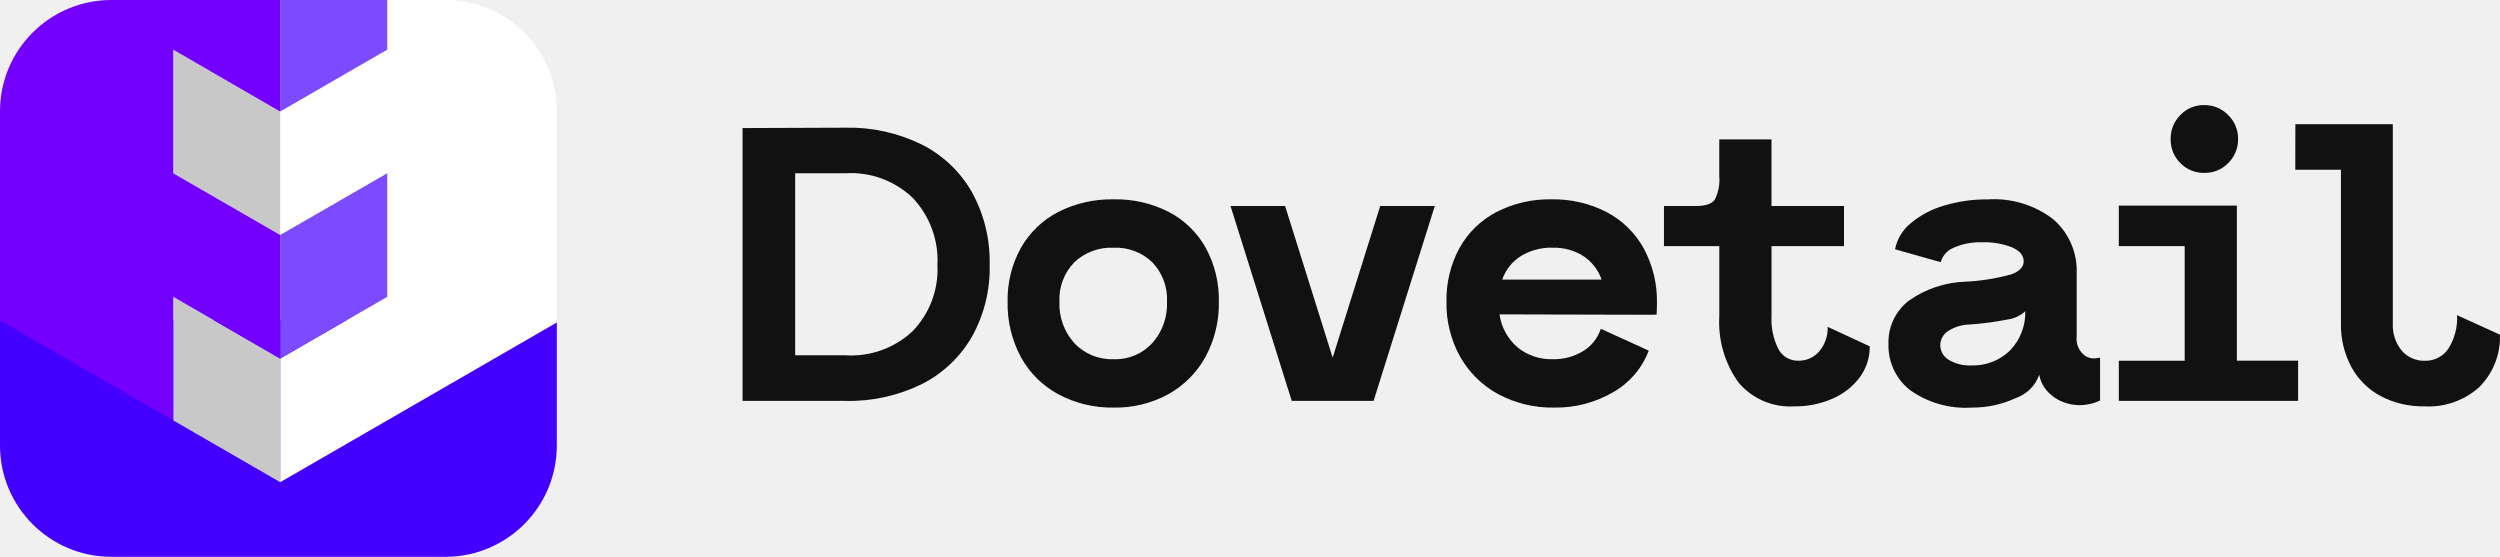
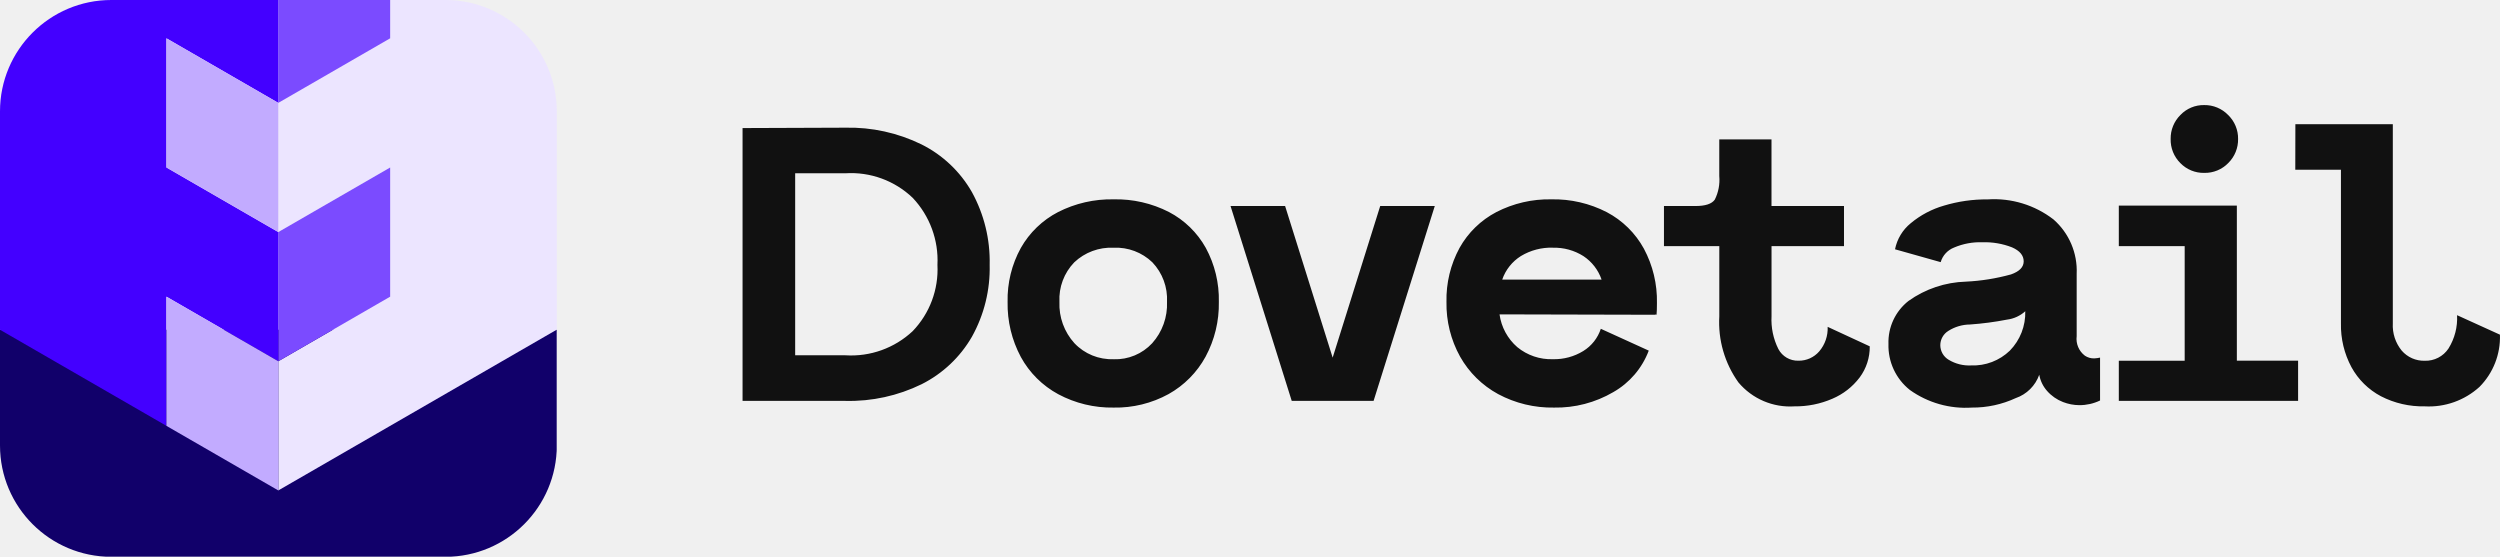
<svg xmlns="http://www.w3.org/2000/svg" width="224.495" height="50" viewBox="0 0 224.495 50">
  <defs>
    <clipPath id="clip-path">
-       <rect id="Border" width="50" height="50" rx="10" transform="translate(411 202)" fill="#4300ff" />
+       <rect id="Rectangle" width="50" height="50" rx="10" transform="translate(411 202)" fill="#4300ff" />
    </clipPath>
  </defs>
  <g id="dovetail-logo" transform="translate(-411 -202)">
    <path id="Text" d="M10.92-24.535a14.78,14.78,0,0,1,6.825,1.5,10.729,10.729,0,0,1,4.532,4.288,12.916,12.916,0,0,1,1.593,6.528,12.65,12.65,0,0,1-1.593,6.457A10.816,10.816,0,0,1,17.763-1.5,14.753,14.753,0,0,1,10.92,0H1.68V-24.5Zm0,20.44a8.083,8.083,0,0,0,6.038-2.17,8,8,0,0,0,2.223-5.95,8.171,8.171,0,0,0-2.223-6.02A8.012,8.012,0,0,0,10.92-20.44H6.405V-4.1ZM35,.6A10.167,10.167,0,0,1,30.03-.6a8.348,8.348,0,0,1-3.36-3.343A10.067,10.067,0,0,1,25.48-8.89a9.6,9.6,0,0,1,1.19-4.847,8.156,8.156,0,0,1,3.343-3.22A10.519,10.519,0,0,1,35-18.1a10.415,10.415,0,0,1,4.97,1.138,8.069,8.069,0,0,1,3.307,3.22A9.714,9.714,0,0,1,44.45-8.89a9.994,9.994,0,0,1-1.19,4.918,8.527,8.527,0,0,1-3.325,3.36A9.852,9.852,0,0,1,35,.6Zm0-4.34A4.506,4.506,0,0,0,38.465-5.18a5.241,5.241,0,0,0,1.33-3.71,4.8,4.8,0,0,0-1.312-3.552A4.707,4.707,0,0,0,35-13.755a4.814,4.814,0,0,0-3.535,1.313,4.765,4.765,0,0,0-1.33,3.552,5.2,5.2,0,0,0,1.347,3.71A4.6,4.6,0,0,0,35-3.745ZM63.84-17.5,58.345,0h-7.35L45.5-17.5h4.9L54.67-3.885,58.94-17.5Zm10.465-.6a10.389,10.389,0,0,1,4.987,1.155,8.1,8.1,0,0,1,3.325,3.273A9.913,9.913,0,0,1,83.79-8.785q0,.7-.035,1.05l-.1-.035v.035l-14-.035a4.755,4.755,0,0,0,1.592,2.94,4.775,4.775,0,0,0,3.2,1.085,4.976,4.976,0,0,0,2.73-.735A3.693,3.693,0,0,0,78.75-6.475l4.305,1.96A7.215,7.215,0,0,1,79.87-.788,10.158,10.158,0,0,1,74.55.6,10.221,10.221,0,0,1,69.527-.613a8.671,8.671,0,0,1-3.412-3.36A9.766,9.766,0,0,1,64.89-8.89a9.714,9.714,0,0,1,1.173-4.847,8.069,8.069,0,0,1,3.308-3.22A10.338,10.338,0,0,1,74.305-18.1Zm.14,4.34a5.26,5.26,0,0,0-2.87.752,4.048,4.048,0,0,0-1.68,2.118H78.82A4.132,4.132,0,0,0,77.192-13,4.867,4.867,0,0,0,74.445-13.755ZM102.9-4.9a4.573,4.573,0,0,1-.91,2.8A6.012,6.012,0,0,1,99.54-.193,8.286,8.286,0,0,1,96.145.49a6.059,6.059,0,0,1-5.04-2.153A9.278,9.278,0,0,1,89.39-7.6v-6.3H84.42v-3.6h2.835q1.33,0,1.732-.577a3.952,3.952,0,0,0,.4-2.118v-3.29h4.69V-17.5h6.51v3.6H94.08v6.3a5.869,5.869,0,0,0,.613,2.94,1.966,1.966,0,0,0,1.8,1.05,2.412,2.412,0,0,0,1.873-.84A3.18,3.18,0,0,0,99.12-6.65ZM112.07.6A8.6,8.6,0,0,1,106.505-.98a5.078,5.078,0,0,1-1.925-4.13,4.716,4.716,0,0,1,1.8-3.867,9.336,9.336,0,0,1,5.162-1.733,18.472,18.472,0,0,0,4.043-.648q1.137-.4,1.138-1.172,0-.8-1.05-1.26a6.724,6.724,0,0,0-2.66-.455,5.935,5.935,0,0,0-2.537.472,2.014,2.014,0,0,0-1.207,1.313l-4.1-1.155a4.038,4.038,0,0,1,1.417-2.345,8.2,8.2,0,0,1,2.975-1.575,13.217,13.217,0,0,1,3.938-.56,8.738,8.738,0,0,1,5.9,1.8,6.125,6.125,0,0,1,2.082,4.883v5.6a1.9,1.9,0,0,0,.735,1.75,1.428,1.428,0,0,0,.84.245,2.948,2.948,0,0,0,.525-.07v3.85a4.233,4.233,0,0,1-1.855.42,4.1,4.1,0,0,1-1.47-.28,3.652,3.652,0,0,1-1.435-1,2.965,2.965,0,0,1-.7-1.452,3.424,3.424,0,0,1-2.118,2.1A9.206,9.206,0,0,1,112.07.6ZM112-3.185a4.746,4.746,0,0,0,3.482-1.33,4.859,4.859,0,0,0,1.383-3.535,3,3,0,0,1-1.645.752,27.561,27.561,0,0,1-3.325.438,3.684,3.684,0,0,0-1.943.577,1.515,1.515,0,0,0-.717,1.278,1.527,1.527,0,0,0,.753,1.313A3.546,3.546,0,0,0,112-3.185ZM129.92-23.52a2.963,2.963,0,0,1,.875-2.153,2.876,2.876,0,0,1,2.135-.892,2.933,2.933,0,0,1,2.153.892,2.933,2.933,0,0,1,.893,2.153,2.963,2.963,0,0,1-.875,2.153,2.917,2.917,0,0,1-2.17.892,2.9,2.9,0,0,1-2.135-.875A2.947,2.947,0,0,1,129.92-23.52ZM125.265-3.605h5.915V-13.9h-5.915v-3.64h10.6v13.93h5.5V0h-16.1ZM141.12-24.85h8.75V-6.965a3.564,3.564,0,0,0,.8,2.45,2.632,2.632,0,0,0,2.065.91,2.461,2.461,0,0,0,2.135-1.1,5.145,5.145,0,0,0,.77-2.992l3.85,1.75a6.348,6.348,0,0,1-1.838,4.69A6.759,6.759,0,0,1,152.74.49,8.208,8.208,0,0,1,148.8-.42a6.463,6.463,0,0,1-2.643-2.608,7.961,7.961,0,0,1-.945-3.938v-13.79h-4.1Z" transform="translate(476 238)" fill="#111" />
    <g id="Logo" clip-path="url(#clip-path)">
-       <g id="Logo-2" data-name="Logo" transform="translate(411 202)">
-         <g id="Shapes">
-           <rect id="Rectangle_1" data-name="Rectangle 1" width="50" height="21.25" transform="translate(0 28.75)" fill="#4300ff" />
-           <g id="Group_1" data-name="Group 1">
-             <path id="Path_1" data-name="Path 1" d="M73.21,15.56,25.16,43.3V32.2l9.61-5.55V15.56l-9.61,5.545V10.01l9.61-5.55V-6.635l-9.61,5.55v-11.3L73.21-39.925" fill="#fff" />
-             <path id="Path_2" data-name="Path 2" d="M34.77-6.635V4.46l-9.61,5.55v-11.1Z" fill="#7d4bff" />
-             <path id="Path_3" data-name="Path 3" d="M25.16,21.105l9.61-5.545V26.655L25.16,32.2Z" fill="#7d4bff" />
-             <path id="Path_4" data-name="Path 4" d="M25.16,32.2l-9.605-5.55v11.1L25.16,43.3Z" fill="#c8c8c8" />
-             <path id="Path_5" data-name="Path 5" d="M25.16,21.105,15.555,15.56V4.46l9.605,5.55Z" fill="#c8c8c8" />
-             <path id="Path_6" data-name="Path 6" d="M25.16-12.38l-9.605-5.35v11.1l9.605,5.55Z" fill="#c8c8c8" />
-             <path id="Path_7" data-name="Path 7" d="M-22.885-39.925,15.555-17.73v11.1l9.605,5.55v11.1L15.555,4.46v11.1l9.605,5.545V32.2l-9.605-5.55v11.1L-23.21,15.37Z" fill="#7300ff" />
-           </g>
-         </g>
+       <g id="Paths" transform="translate(410.99 201.99)">
+         <path id="Path_2" data-name="Path 2" d="M0,20.378H50V0H0V20.378" transform="translate(0 29.622)" fill="#11006a" />
+         <path id="Path_3" data-name="Path 3" d="M25-2.351l10.046-5.8v11.6L25,9.249v11.6l10.046-5.8v11.6L25,32.451v11.6l40.182-23.2v-58L25-13.952Z" fill="#ece5ff" />
+         <path id="Path_4" data-name="Path 4" d="M25,32.451V20.85l10.046-5.8v11.6Z" fill="#7b4bff" />
+         <path id="Path_5" data-name="Path 5" d="M25-2.351v11.6l10.046-5.8v-11.6Z" fill="#7b4bff" />
+         <path id="Path_6" data-name="Path 6" d="M14.954-19.752v11.6L25-2.351v11.6l-10.046-5.8v11.6L25,20.85v11.6l-10.046-5.8v11.6l-30.137-17.4v-58Z" fill="#4300ff" />
+         <path id="Path_7" data-name="Path 7" d="M25,44.051v-11.6l-10.046-5.8v11.6Z" fill="#c2abff" />
+         <path id="Path_8" data-name="Path 8" d="M14.954,3.449,25,9.249v11.6l-10.046-5.8Z" fill="#c2abff" />
      </g>
    </g>
  </g>
</svg>
